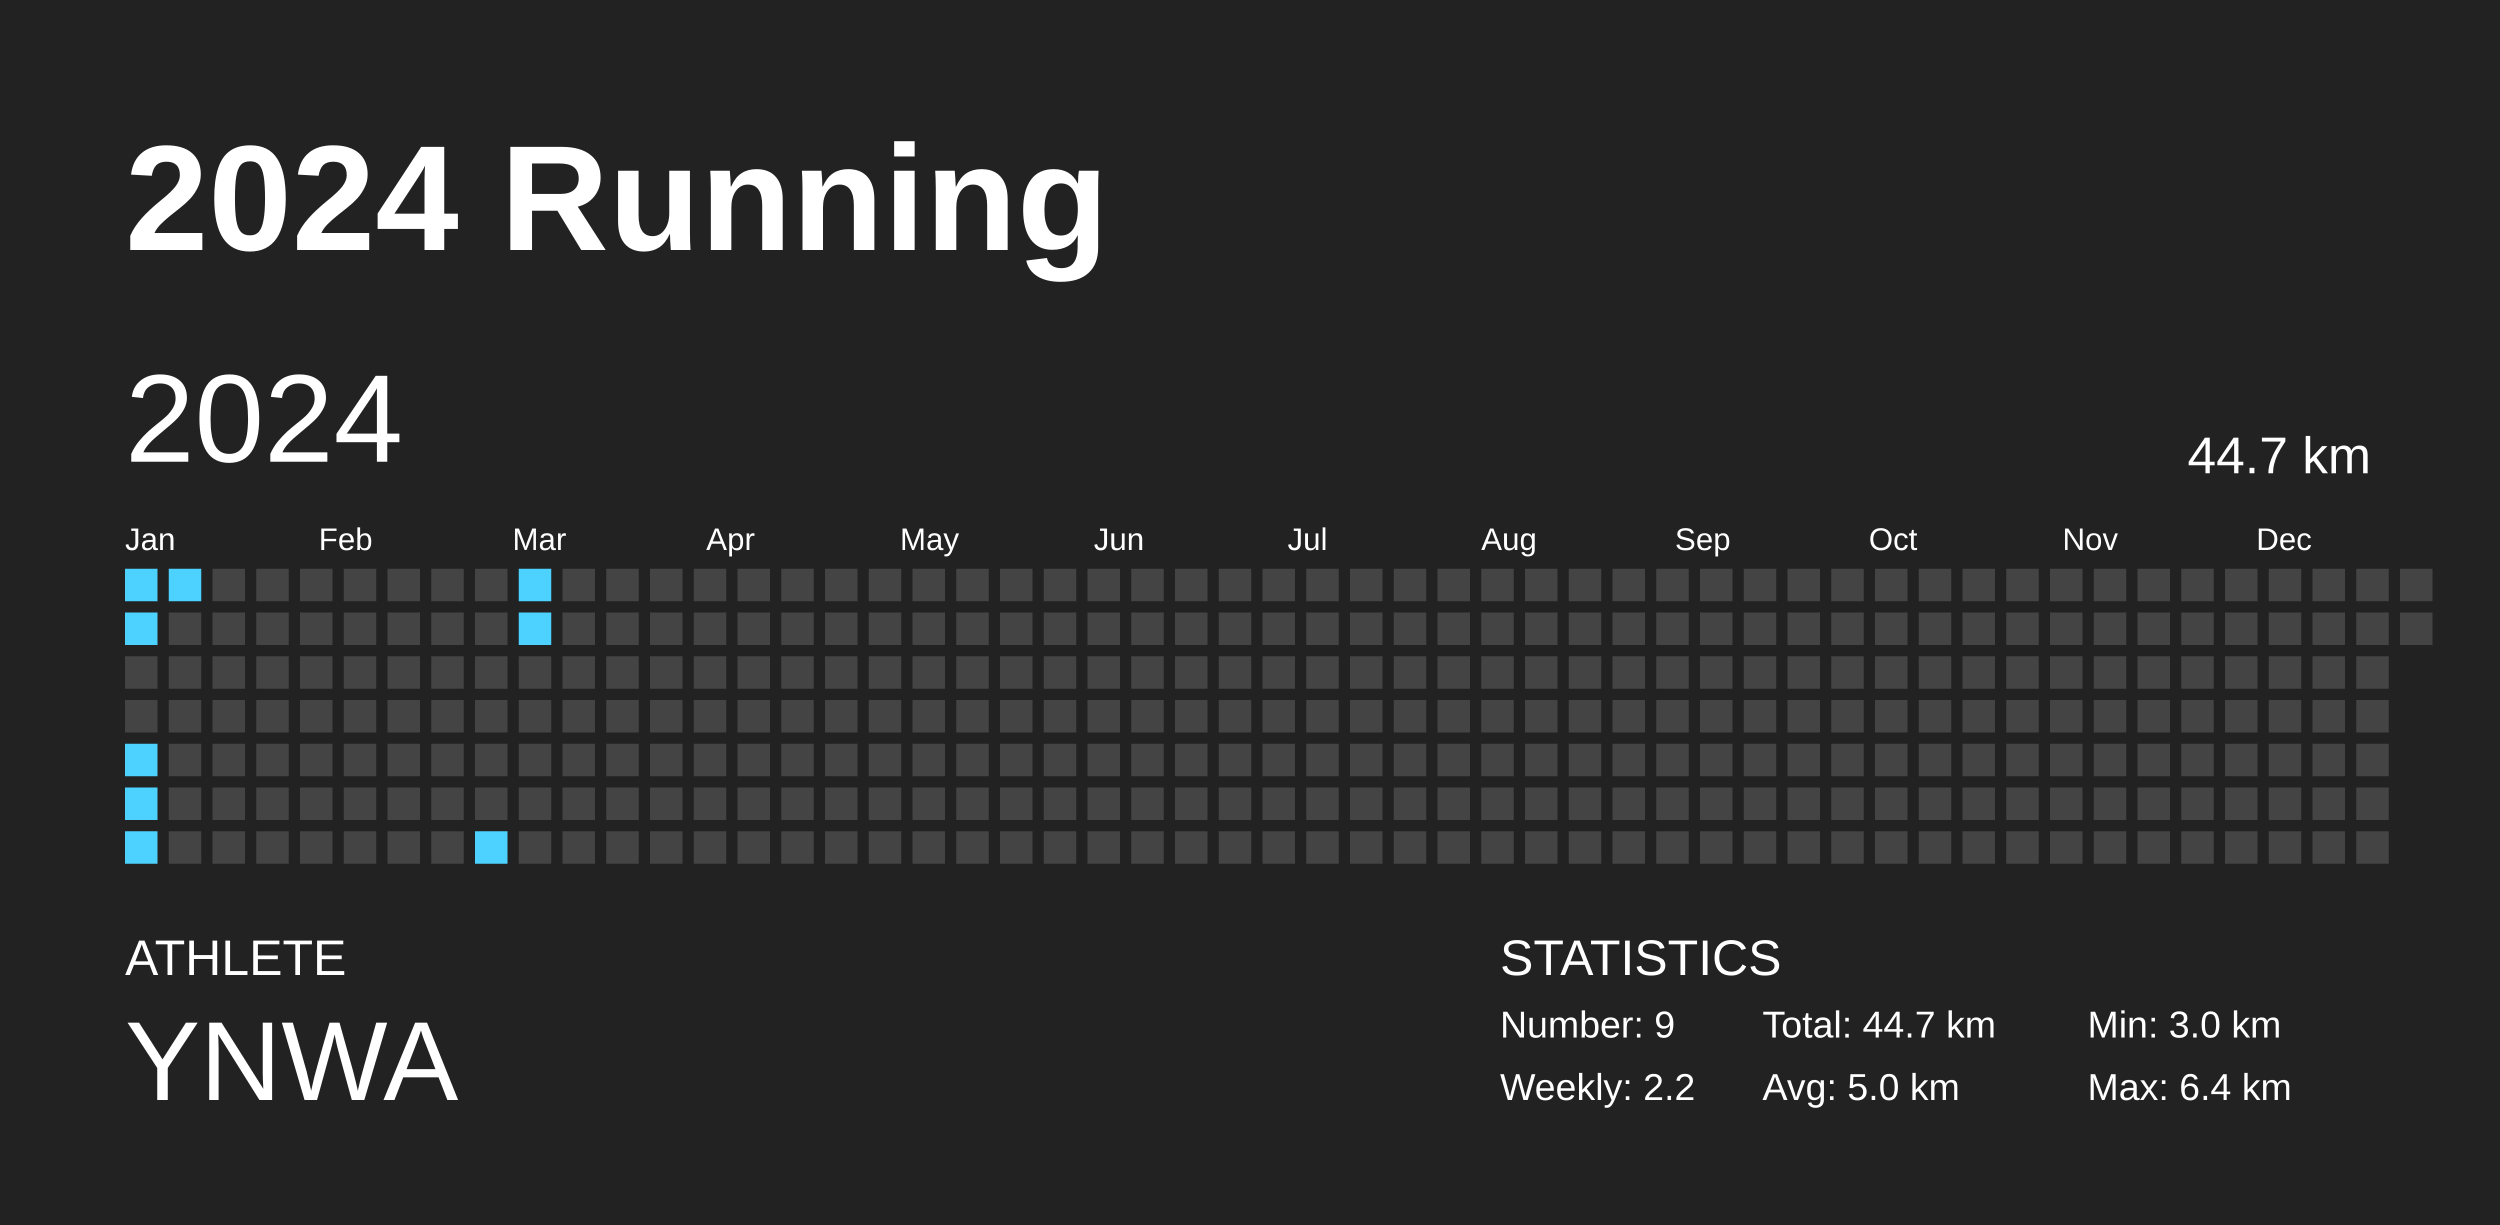
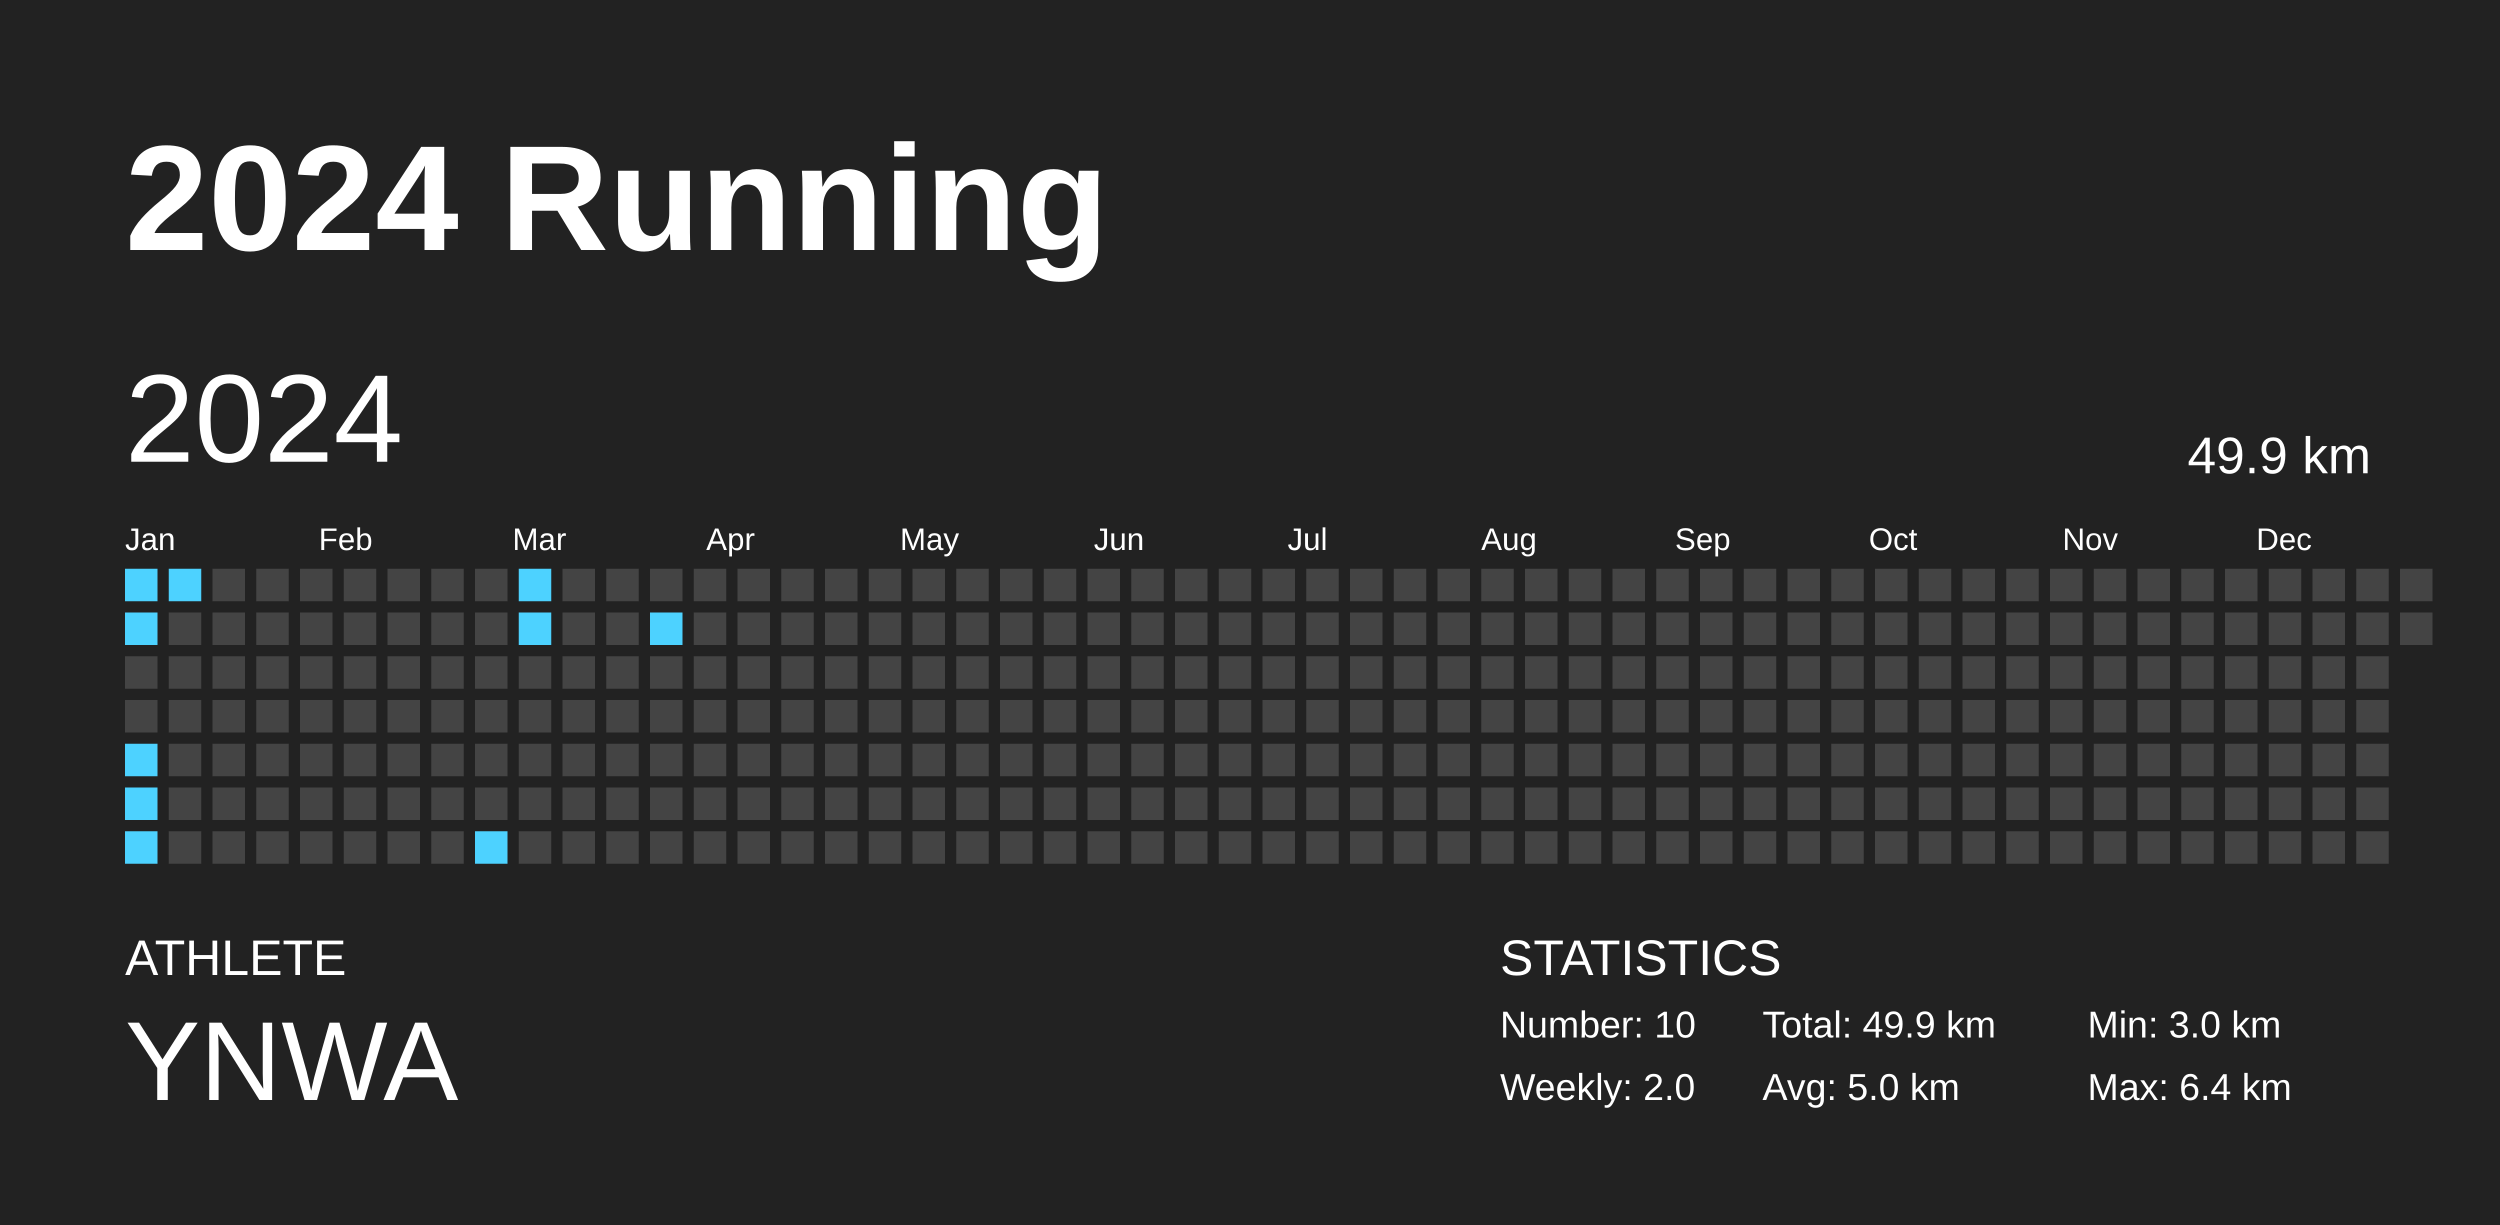
<svg xmlns="http://www.w3.org/2000/svg" baseProfile="full" height="98mm" version="1.1" viewBox="0,0,200,98" width="200mm">
  <defs />
  <rect fill="#222222" height="98" width="200" x="0" y="0" />
  <text fill="#FFFFFF" style="font-size:12px; font-family:Arial; font-weight:bold;" x="10" y="20">2024 Running</text>
  <text fill="#FFFFFF" style="font-size:4px; font-family:Arial" x="10" y="78">ATHLETE</text>
  <text fill="#FFFFFF" style="font-size:9px; font-family:Arial" x="10" y="88">YNWA</text>
  <text fill="#FFFFFF" style="font-size:4px; font-family:Arial" x="120" y="78">STATISTICS</text>
-   <text fill="#FFFFFF" style="font-size:3px; font-family:Arial" x="120" y="83">Number: 9</text>
-   <text fill="#FFFFFF" style="font-size:3px; font-family:Arial" x="120" y="88">Weekly: 2.2</text>
-   <text fill="#FFFFFF" style="font-size:3px; font-family:Arial" x="141" y="83">Total: 44.7 km</text>
+   <text fill="#FFFFFF" style="font-size:3px; font-family:Arial" x="120" y="83">Number: 10</text>
+   <text fill="#FFFFFF" style="font-size:3px; font-family:Arial" x="120" y="88">Weekly: 2.0</text>
+   <text fill="#FFFFFF" style="font-size:3px; font-family:Arial" x="141" y="83">Total: 49.9 km</text>
  <text fill="#FFFFFF" style="font-size:3px; font-family:Arial" x="141" y="88">Avg: 5.0 km</text>
  <text fill="#FFFFFF" style="font-size:3px; font-family:Arial" x="167" y="83">Min: 3.0 km</text>
  <text fill="#FFFFFF" style="font-size:3px; font-family:Arial" x="167" y="88">Max: 6.4 km</text>
  <text dominant-baseline="hanging" fill="#FFFFFF" style="font-size:10.0px; font-family:Arial;" x="10" y="30">2024</text>
-   <text dominant-baseline="hanging" fill="#FFFFFF" style="font-size:4.125px; font-family:Arial;" x="175" y="35">44.7 km</text>
+   <text dominant-baseline="hanging" fill="#FFFFFF" style="font-size:4.125px; font-family:Arial;" x="175" y="35">49.9 km</text>
  <text fill="#FFFFFF" style="font-size:2.5px; font-family:Arial" x="10.0" y="44">Jan</text>
  <text fill="#FFFFFF" style="font-size:2.5px; font-family:Arial" x="25.5" y="44">Feb</text>
  <text fill="#FFFFFF" style="font-size:2.5px; font-family:Arial" x="41.0" y="44">Mar</text>
  <text fill="#FFFFFF" style="font-size:2.5px; font-family:Arial" x="56.5" y="44">Apr</text>
  <text fill="#FFFFFF" style="font-size:2.5px; font-family:Arial" x="72.0" y="44">May</text>
  <text fill="#FFFFFF" style="font-size:2.5px; font-family:Arial" x="87.5" y="44">Jun</text>
  <text fill="#FFFFFF" style="font-size:2.5px; font-family:Arial" x="103.0" y="44">Jul</text>
  <text fill="#FFFFFF" style="font-size:2.5px; font-family:Arial" x="118.5" y="44">Aug</text>
  <text fill="#FFFFFF" style="font-size:2.5px; font-family:Arial" x="134.0" y="44">Sep</text>
  <text fill="#FFFFFF" style="font-size:2.5px; font-family:Arial" x="149.5" y="44">Oct</text>
  <text fill="#FFFFFF" style="font-size:2.5px; font-family:Arial" x="165.0" y="44">Nov</text>
  <text fill="#FFFFFF" style="font-size:2.5px; font-family:Arial" x="180.5" y="44">Dec</text>
  <rect fill="#4dd2ff" height="2.6" width="2.6" x="10.0" y="45.5" />
  <rect fill="#4dd2ff" height="2.6" width="2.6" x="10.0" y="49.0" />
  <rect fill="#444444" height="2.6" width="2.6" x="10.0" y="52.5" />
  <rect fill="#444444" height="2.6" width="2.6" x="10.0" y="56.0" />
  <rect fill="#4dd2ff" height="2.6" width="2.6" x="10.0" y="59.5" />
  <rect fill="#4dd2ff" height="2.6" width="2.6" x="10.0" y="63.0" />
  <rect fill="#4dd2ff" height="2.6" width="2.6" x="10.0" y="66.5" />
  <rect fill="#4dd2ff" height="2.6" width="2.6" x="13.5" y="45.5" />
  <rect fill="#444444" height="2.6" width="2.6" x="13.5" y="49.0" />
  <rect fill="#444444" height="2.6" width="2.6" x="13.5" y="52.5" />
  <rect fill="#444444" height="2.6" width="2.6" x="13.5" y="56.0" />
  <rect fill="#444444" height="2.6" width="2.6" x="13.5" y="59.5" />
  <rect fill="#444444" height="2.6" width="2.6" x="13.5" y="63.0" />
  <rect fill="#444444" height="2.6" width="2.6" x="13.5" y="66.5" />
  <rect fill="#444444" height="2.6" width="2.6" x="17.0" y="45.5" />
  <rect fill="#444444" height="2.6" width="2.6" x="17.0" y="49.0" />
  <rect fill="#444444" height="2.6" width="2.6" x="17.0" y="52.5" />
  <rect fill="#444444" height="2.6" width="2.6" x="17.0" y="56.0" />
  <rect fill="#444444" height="2.6" width="2.6" x="17.0" y="59.5" />
  <rect fill="#444444" height="2.6" width="2.6" x="17.0" y="63.0" />
  <rect fill="#444444" height="2.6" width="2.6" x="17.0" y="66.5" />
  <rect fill="#444444" height="2.6" width="2.6" x="20.5" y="45.5" />
  <rect fill="#444444" height="2.6" width="2.6" x="20.5" y="49.0" />
  <rect fill="#444444" height="2.6" width="2.6" x="20.5" y="52.5" />
  <rect fill="#444444" height="2.6" width="2.6" x="20.5" y="56.0" />
  <rect fill="#444444" height="2.6" width="2.6" x="20.5" y="59.5" />
  <rect fill="#444444" height="2.6" width="2.6" x="20.5" y="63.0" />
  <rect fill="#444444" height="2.6" width="2.6" x="20.5" y="66.5" />
  <rect fill="#444444" height="2.6" width="2.6" x="24.0" y="45.5" />
  <rect fill="#444444" height="2.6" width="2.6" x="24.0" y="49.0" />
  <rect fill="#444444" height="2.6" width="2.6" x="24.0" y="52.5" />
  <rect fill="#444444" height="2.6" width="2.6" x="24.0" y="56.0" />
  <rect fill="#444444" height="2.6" width="2.6" x="24.0" y="59.5" />
  <rect fill="#444444" height="2.6" width="2.6" x="24.0" y="63.0" />
  <rect fill="#444444" height="2.6" width="2.6" x="24.0" y="66.5" />
  <rect fill="#444444" height="2.6" width="2.6" x="27.5" y="45.5" />
  <rect fill="#444444" height="2.6" width="2.6" x="27.5" y="49.0" />
  <rect fill="#444444" height="2.6" width="2.6" x="27.5" y="52.5" />
  <rect fill="#444444" height="2.6" width="2.6" x="27.5" y="56.0" />
  <rect fill="#444444" height="2.6" width="2.6" x="27.5" y="59.5" />
  <rect fill="#444444" height="2.6" width="2.6" x="27.5" y="63.0" />
  <rect fill="#444444" height="2.6" width="2.6" x="27.5" y="66.5" />
  <rect fill="#444444" height="2.6" width="2.6" x="31.0" y="45.5" />
  <rect fill="#444444" height="2.6" width="2.6" x="31.0" y="49.0" />
  <rect fill="#444444" height="2.6" width="2.6" x="31.0" y="52.5" />
  <rect fill="#444444" height="2.6" width="2.6" x="31.0" y="56.0" />
  <rect fill="#444444" height="2.6" width="2.6" x="31.0" y="59.5" />
  <rect fill="#444444" height="2.6" width="2.6" x="31.0" y="63.0" />
  <rect fill="#444444" height="2.6" width="2.6" x="31.0" y="66.5" />
  <rect fill="#444444" height="2.6" width="2.6" x="34.5" y="45.5" />
  <rect fill="#444444" height="2.6" width="2.6" x="34.5" y="49.0" />
  <rect fill="#444444" height="2.6" width="2.6" x="34.5" y="52.5" />
  <rect fill="#444444" height="2.6" width="2.6" x="34.5" y="56.0" />
  <rect fill="#444444" height="2.6" width="2.6" x="34.5" y="59.5" />
  <rect fill="#444444" height="2.6" width="2.6" x="34.5" y="63.0" />
  <rect fill="#444444" height="2.6" width="2.6" x="34.5" y="66.5" />
  <rect fill="#444444" height="2.6" width="2.6" x="38.0" y="45.5" />
  <rect fill="#444444" height="2.6" width="2.6" x="38.0" y="49.0" />
  <rect fill="#444444" height="2.6" width="2.6" x="38.0" y="52.5" />
  <rect fill="#444444" height="2.6" width="2.6" x="38.0" y="56.0" />
  <rect fill="#444444" height="2.6" width="2.6" x="38.0" y="59.5" />
  <rect fill="#444444" height="2.6" width="2.6" x="38.0" y="63.0" />
  <rect fill="#4dd2ff" height="2.6" width="2.6" x="38.0" y="66.5" />
  <rect fill="#4dd2ff" height="2.6" width="2.6" x="41.5" y="45.5" />
  <rect fill="#4dd2ff" height="2.6" width="2.6" x="41.5" y="49.0" />
  <rect fill="#444444" height="2.6" width="2.6" x="41.5" y="52.5" />
  <rect fill="#444444" height="2.6" width="2.6" x="41.5" y="56.0" />
  <rect fill="#444444" height="2.6" width="2.6" x="41.5" y="59.5" />
  <rect fill="#444444" height="2.6" width="2.6" x="41.5" y="63.0" />
  <rect fill="#444444" height="2.6" width="2.6" x="41.5" y="66.5" />
  <rect fill="#444444" height="2.6" width="2.6" x="45.0" y="45.5" />
  <rect fill="#444444" height="2.6" width="2.6" x="45.0" y="49.0" />
  <rect fill="#444444" height="2.6" width="2.6" x="45.0" y="52.5" />
  <rect fill="#444444" height="2.6" width="2.6" x="45.0" y="56.0" />
  <rect fill="#444444" height="2.6" width="2.6" x="45.0" y="59.5" />
  <rect fill="#444444" height="2.6" width="2.6" x="45.0" y="63.0" />
  <rect fill="#444444" height="2.6" width="2.6" x="45.0" y="66.5" />
  <rect fill="#444444" height="2.6" width="2.6" x="48.5" y="45.5" />
  <rect fill="#444444" height="2.6" width="2.6" x="48.5" y="49.0" />
  <rect fill="#444444" height="2.6" width="2.6" x="48.5" y="52.5" />
  <rect fill="#444444" height="2.6" width="2.6" x="48.5" y="56.0" />
  <rect fill="#444444" height="2.6" width="2.6" x="48.5" y="59.5" />
  <rect fill="#444444" height="2.6" width="2.6" x="48.5" y="63.0" />
  <rect fill="#444444" height="2.6" width="2.6" x="48.5" y="66.5" />
  <rect fill="#444444" height="2.6" width="2.6" x="52.0" y="45.5" />
-   <rect fill="#444444" height="2.6" width="2.6" x="52.0" y="49.0" />
+   <rect fill="#4dd2ff" height="2.6" width="2.6" x="52.0" y="49.0" />
  <rect fill="#444444" height="2.6" width="2.6" x="52.0" y="52.5" />
  <rect fill="#444444" height="2.6" width="2.6" x="52.0" y="56.0" />
  <rect fill="#444444" height="2.6" width="2.6" x="52.0" y="59.5" />
  <rect fill="#444444" height="2.6" width="2.6" x="52.0" y="63.0" />
  <rect fill="#444444" height="2.6" width="2.6" x="52.0" y="66.5" />
  <rect fill="#444444" height="2.6" width="2.6" x="55.5" y="45.5" />
  <rect fill="#444444" height="2.6" width="2.6" x="55.5" y="49.0" />
  <rect fill="#444444" height="2.6" width="2.6" x="55.5" y="52.5" />
  <rect fill="#444444" height="2.6" width="2.6" x="55.5" y="56.0" />
  <rect fill="#444444" height="2.6" width="2.6" x="55.5" y="59.5" />
  <rect fill="#444444" height="2.6" width="2.6" x="55.5" y="63.0" />
  <rect fill="#444444" height="2.6" width="2.6" x="55.5" y="66.5" />
  <rect fill="#444444" height="2.6" width="2.6" x="59.0" y="45.5" />
  <rect fill="#444444" height="2.6" width="2.6" x="59.0" y="49.0" />
  <rect fill="#444444" height="2.6" width="2.6" x="59.0" y="52.5" />
  <rect fill="#444444" height="2.6" width="2.6" x="59.0" y="56.0" />
  <rect fill="#444444" height="2.6" width="2.6" x="59.0" y="59.5" />
  <rect fill="#444444" height="2.6" width="2.6" x="59.0" y="63.0" />
  <rect fill="#444444" height="2.6" width="2.6" x="59.0" y="66.5" />
  <rect fill="#444444" height="2.6" width="2.6" x="62.5" y="45.5" />
  <rect fill="#444444" height="2.6" width="2.6" x="62.5" y="49.0" />
  <rect fill="#444444" height="2.6" width="2.6" x="62.5" y="52.5" />
  <rect fill="#444444" height="2.6" width="2.6" x="62.5" y="56.0" />
  <rect fill="#444444" height="2.6" width="2.6" x="62.5" y="59.5" />
  <rect fill="#444444" height="2.6" width="2.6" x="62.5" y="63.0" />
  <rect fill="#444444" height="2.6" width="2.6" x="62.5" y="66.5" />
  <rect fill="#444444" height="2.6" width="2.6" x="66.0" y="45.5" />
  <rect fill="#444444" height="2.6" width="2.6" x="66.0" y="49.0" />
  <rect fill="#444444" height="2.6" width="2.6" x="66.0" y="52.5" />
  <rect fill="#444444" height="2.6" width="2.6" x="66.0" y="56.0" />
  <rect fill="#444444" height="2.6" width="2.6" x="66.0" y="59.5" />
  <rect fill="#444444" height="2.6" width="2.6" x="66.0" y="63.0" />
  <rect fill="#444444" height="2.6" width="2.6" x="66.0" y="66.5" />
  <rect fill="#444444" height="2.6" width="2.6" x="69.5" y="45.5" />
  <rect fill="#444444" height="2.6" width="2.6" x="69.5" y="49.0" />
  <rect fill="#444444" height="2.6" width="2.6" x="69.5" y="52.5" />
  <rect fill="#444444" height="2.6" width="2.6" x="69.5" y="56.0" />
  <rect fill="#444444" height="2.6" width="2.6" x="69.5" y="59.5" />
  <rect fill="#444444" height="2.6" width="2.6" x="69.5" y="63.0" />
  <rect fill="#444444" height="2.6" width="2.6" x="69.5" y="66.5" />
  <rect fill="#444444" height="2.6" width="2.6" x="73.0" y="45.5" />
  <rect fill="#444444" height="2.6" width="2.6" x="73.0" y="49.0" />
  <rect fill="#444444" height="2.6" width="2.6" x="73.0" y="52.5" />
  <rect fill="#444444" height="2.6" width="2.6" x="73.0" y="56.0" />
  <rect fill="#444444" height="2.6" width="2.6" x="73.0" y="59.5" />
  <rect fill="#444444" height="2.6" width="2.6" x="73.0" y="63.0" />
  <rect fill="#444444" height="2.6" width="2.6" x="73.0" y="66.5" />
  <rect fill="#444444" height="2.6" width="2.6" x="76.5" y="45.5" />
  <rect fill="#444444" height="2.6" width="2.6" x="76.5" y="49.0" />
  <rect fill="#444444" height="2.6" width="2.6" x="76.5" y="52.5" />
  <rect fill="#444444" height="2.6" width="2.6" x="76.5" y="56.0" />
  <rect fill="#444444" height="2.6" width="2.6" x="76.5" y="59.5" />
  <rect fill="#444444" height="2.6" width="2.6" x="76.5" y="63.0" />
  <rect fill="#444444" height="2.6" width="2.6" x="76.5" y="66.5" />
  <rect fill="#444444" height="2.6" width="2.6" x="80.0" y="45.5" />
  <rect fill="#444444" height="2.6" width="2.6" x="80.0" y="49.0" />
  <rect fill="#444444" height="2.6" width="2.6" x="80.0" y="52.5" />
  <rect fill="#444444" height="2.6" width="2.6" x="80.0" y="56.0" />
  <rect fill="#444444" height="2.6" width="2.6" x="80.0" y="59.5" />
  <rect fill="#444444" height="2.6" width="2.6" x="80.0" y="63.0" />
  <rect fill="#444444" height="2.6" width="2.6" x="80.0" y="66.5" />
  <rect fill="#444444" height="2.6" width="2.6" x="83.5" y="45.5" />
  <rect fill="#444444" height="2.6" width="2.6" x="83.5" y="49.0" />
  <rect fill="#444444" height="2.6" width="2.6" x="83.5" y="52.5" />
  <rect fill="#444444" height="2.6" width="2.6" x="83.5" y="56.0" />
  <rect fill="#444444" height="2.6" width="2.6" x="83.5" y="59.5" />
  <rect fill="#444444" height="2.6" width="2.6" x="83.5" y="63.0" />
  <rect fill="#444444" height="2.6" width="2.6" x="83.5" y="66.5" />
  <rect fill="#444444" height="2.6" width="2.6" x="87.0" y="45.5" />
  <rect fill="#444444" height="2.6" width="2.6" x="87.0" y="49.0" />
  <rect fill="#444444" height="2.6" width="2.6" x="87.0" y="52.5" />
  <rect fill="#444444" height="2.6" width="2.6" x="87.0" y="56.0" />
  <rect fill="#444444" height="2.6" width="2.6" x="87.0" y="59.5" />
  <rect fill="#444444" height="2.6" width="2.6" x="87.0" y="63.0" />
  <rect fill="#444444" height="2.6" width="2.6" x="87.0" y="66.5" />
  <rect fill="#444444" height="2.6" width="2.6" x="90.5" y="45.5" />
  <rect fill="#444444" height="2.6" width="2.6" x="90.5" y="49.0" />
  <rect fill="#444444" height="2.6" width="2.6" x="90.5" y="52.5" />
  <rect fill="#444444" height="2.6" width="2.6" x="90.5" y="56.0" />
  <rect fill="#444444" height="2.6" width="2.6" x="90.5" y="59.5" />
  <rect fill="#444444" height="2.6" width="2.6" x="90.5" y="63.0" />
  <rect fill="#444444" height="2.6" width="2.6" x="90.5" y="66.5" />
  <rect fill="#444444" height="2.6" width="2.6" x="94.0" y="45.5" />
  <rect fill="#444444" height="2.6" width="2.6" x="94.0" y="49.0" />
  <rect fill="#444444" height="2.6" width="2.6" x="94.0" y="52.5" />
  <rect fill="#444444" height="2.6" width="2.6" x="94.0" y="56.0" />
  <rect fill="#444444" height="2.6" width="2.6" x="94.0" y="59.5" />
  <rect fill="#444444" height="2.6" width="2.6" x="94.0" y="63.0" />
  <rect fill="#444444" height="2.6" width="2.6" x="94.0" y="66.5" />
  <rect fill="#444444" height="2.6" width="2.6" x="97.5" y="45.5" />
  <rect fill="#444444" height="2.6" width="2.6" x="97.5" y="49.0" />
  <rect fill="#444444" height="2.6" width="2.6" x="97.5" y="52.5" />
  <rect fill="#444444" height="2.6" width="2.6" x="97.5" y="56.0" />
  <rect fill="#444444" height="2.6" width="2.6" x="97.5" y="59.5" />
  <rect fill="#444444" height="2.6" width="2.6" x="97.5" y="63.0" />
  <rect fill="#444444" height="2.6" width="2.6" x="97.5" y="66.5" />
  <rect fill="#444444" height="2.6" width="2.6" x="101.0" y="45.5" />
  <rect fill="#444444" height="2.6" width="2.6" x="101.0" y="49.0" />
  <rect fill="#444444" height="2.6" width="2.6" x="101.0" y="52.5" />
  <rect fill="#444444" height="2.6" width="2.6" x="101.0" y="56.0" />
  <rect fill="#444444" height="2.6" width="2.6" x="101.0" y="59.5" />
  <rect fill="#444444" height="2.6" width="2.6" x="101.0" y="63.0" />
  <rect fill="#444444" height="2.6" width="2.6" x="101.0" y="66.5" />
  <rect fill="#444444" height="2.6" width="2.6" x="104.5" y="45.5" />
  <rect fill="#444444" height="2.6" width="2.6" x="104.5" y="49.0" />
  <rect fill="#444444" height="2.6" width="2.6" x="104.5" y="52.5" />
  <rect fill="#444444" height="2.6" width="2.6" x="104.5" y="56.0" />
  <rect fill="#444444" height="2.6" width="2.6" x="104.5" y="59.5" />
  <rect fill="#444444" height="2.6" width="2.6" x="104.5" y="63.0" />
  <rect fill="#444444" height="2.6" width="2.6" x="104.5" y="66.5" />
  <rect fill="#444444" height="2.6" width="2.6" x="108.0" y="45.5" />
  <rect fill="#444444" height="2.6" width="2.6" x="108.0" y="49.0" />
  <rect fill="#444444" height="2.6" width="2.6" x="108.0" y="52.5" />
  <rect fill="#444444" height="2.6" width="2.6" x="108.0" y="56.0" />
  <rect fill="#444444" height="2.6" width="2.6" x="108.0" y="59.5" />
  <rect fill="#444444" height="2.6" width="2.6" x="108.0" y="63.0" />
  <rect fill="#444444" height="2.6" width="2.6" x="108.0" y="66.5" />
  <rect fill="#444444" height="2.6" width="2.6" x="111.5" y="45.5" />
  <rect fill="#444444" height="2.6" width="2.6" x="111.5" y="49.0" />
  <rect fill="#444444" height="2.6" width="2.6" x="111.5" y="52.5" />
  <rect fill="#444444" height="2.6" width="2.6" x="111.5" y="56.0" />
  <rect fill="#444444" height="2.6" width="2.6" x="111.5" y="59.5" />
  <rect fill="#444444" height="2.6" width="2.6" x="111.5" y="63.0" />
  <rect fill="#444444" height="2.6" width="2.6" x="111.5" y="66.5" />
  <rect fill="#444444" height="2.6" width="2.6" x="115.0" y="45.5" />
  <rect fill="#444444" height="2.6" width="2.6" x="115.0" y="49.0" />
  <rect fill="#444444" height="2.6" width="2.6" x="115.0" y="52.5" />
  <rect fill="#444444" height="2.6" width="2.6" x="115.0" y="56.0" />
  <rect fill="#444444" height="2.6" width="2.6" x="115.0" y="59.5" />
  <rect fill="#444444" height="2.6" width="2.6" x="115.0" y="63.0" />
  <rect fill="#444444" height="2.6" width="2.6" x="115.0" y="66.5" />
  <rect fill="#444444" height="2.6" width="2.6" x="118.5" y="45.5" />
  <rect fill="#444444" height="2.6" width="2.6" x="118.5" y="49.0" />
  <rect fill="#444444" height="2.6" width="2.6" x="118.5" y="52.5" />
  <rect fill="#444444" height="2.6" width="2.6" x="118.5" y="56.0" />
  <rect fill="#444444" height="2.6" width="2.6" x="118.5" y="59.5" />
  <rect fill="#444444" height="2.6" width="2.6" x="118.5" y="63.0" />
  <rect fill="#444444" height="2.6" width="2.6" x="118.5" y="66.5" />
  <rect fill="#444444" height="2.6" width="2.6" x="122.0" y="45.5" />
  <rect fill="#444444" height="2.6" width="2.6" x="122.0" y="49.0" />
  <rect fill="#444444" height="2.6" width="2.6" x="122.0" y="52.5" />
  <rect fill="#444444" height="2.6" width="2.6" x="122.0" y="56.0" />
  <rect fill="#444444" height="2.6" width="2.6" x="122.0" y="59.5" />
  <rect fill="#444444" height="2.6" width="2.6" x="122.0" y="63.0" />
  <rect fill="#444444" height="2.6" width="2.6" x="122.0" y="66.5" />
  <rect fill="#444444" height="2.6" width="2.6" x="125.5" y="45.5" />
  <rect fill="#444444" height="2.6" width="2.6" x="125.5" y="49.0" />
  <rect fill="#444444" height="2.6" width="2.6" x="125.5" y="52.5" />
  <rect fill="#444444" height="2.6" width="2.6" x="125.5" y="56.0" />
  <rect fill="#444444" height="2.6" width="2.6" x="125.5" y="59.5" />
  <rect fill="#444444" height="2.6" width="2.6" x="125.5" y="63.0" />
  <rect fill="#444444" height="2.6" width="2.6" x="125.5" y="66.5" />
  <rect fill="#444444" height="2.6" width="2.6" x="129.0" y="45.5" />
  <rect fill="#444444" height="2.6" width="2.6" x="129.0" y="49.0" />
  <rect fill="#444444" height="2.6" width="2.6" x="129.0" y="52.5" />
  <rect fill="#444444" height="2.6" width="2.6" x="129.0" y="56.0" />
  <rect fill="#444444" height="2.6" width="2.6" x="129.0" y="59.5" />
  <rect fill="#444444" height="2.6" width="2.6" x="129.0" y="63.0" />
  <rect fill="#444444" height="2.6" width="2.6" x="129.0" y="66.5" />
  <rect fill="#444444" height="2.6" width="2.6" x="132.5" y="45.5" />
  <rect fill="#444444" height="2.6" width="2.6" x="132.5" y="49.0" />
  <rect fill="#444444" height="2.6" width="2.6" x="132.5" y="52.5" />
  <rect fill="#444444" height="2.6" width="2.6" x="132.5" y="56.0" />
  <rect fill="#444444" height="2.6" width="2.6" x="132.5" y="59.5" />
  <rect fill="#444444" height="2.6" width="2.6" x="132.5" y="63.0" />
  <rect fill="#444444" height="2.6" width="2.6" x="132.5" y="66.5" />
  <rect fill="#444444" height="2.6" width="2.6" x="136.0" y="45.5" />
  <rect fill="#444444" height="2.6" width="2.6" x="136.0" y="49.0" />
  <rect fill="#444444" height="2.6" width="2.6" x="136.0" y="52.5" />
  <rect fill="#444444" height="2.6" width="2.6" x="136.0" y="56.0" />
  <rect fill="#444444" height="2.6" width="2.6" x="136.0" y="59.5" />
  <rect fill="#444444" height="2.6" width="2.6" x="136.0" y="63.0" />
  <rect fill="#444444" height="2.6" width="2.6" x="136.0" y="66.5" />
  <rect fill="#444444" height="2.6" width="2.6" x="139.5" y="45.5" />
  <rect fill="#444444" height="2.6" width="2.6" x="139.5" y="49.0" />
  <rect fill="#444444" height="2.6" width="2.6" x="139.5" y="52.5" />
  <rect fill="#444444" height="2.6" width="2.6" x="139.5" y="56.0" />
  <rect fill="#444444" height="2.6" width="2.6" x="139.5" y="59.5" />
  <rect fill="#444444" height="2.6" width="2.6" x="139.5" y="63.0" />
  <rect fill="#444444" height="2.6" width="2.6" x="139.5" y="66.5" />
  <rect fill="#444444" height="2.6" width="2.6" x="143.0" y="45.5" />
  <rect fill="#444444" height="2.6" width="2.6" x="143.0" y="49.0" />
  <rect fill="#444444" height="2.6" width="2.6" x="143.0" y="52.5" />
  <rect fill="#444444" height="2.6" width="2.6" x="143.0" y="56.0" />
  <rect fill="#444444" height="2.6" width="2.6" x="143.0" y="59.5" />
  <rect fill="#444444" height="2.6" width="2.6" x="143.0" y="63.0" />
  <rect fill="#444444" height="2.6" width="2.6" x="143.0" y="66.5" />
  <rect fill="#444444" height="2.6" width="2.6" x="146.5" y="45.5" />
  <rect fill="#444444" height="2.6" width="2.6" x="146.5" y="49.0" />
  <rect fill="#444444" height="2.6" width="2.6" x="146.5" y="52.5" />
  <rect fill="#444444" height="2.6" width="2.6" x="146.5" y="56.0" />
  <rect fill="#444444" height="2.6" width="2.6" x="146.5" y="59.5" />
  <rect fill="#444444" height="2.6" width="2.6" x="146.5" y="63.0" />
  <rect fill="#444444" height="2.6" width="2.6" x="146.5" y="66.5" />
  <rect fill="#444444" height="2.6" width="2.6" x="150.0" y="45.5" />
  <rect fill="#444444" height="2.6" width="2.6" x="150.0" y="49.0" />
  <rect fill="#444444" height="2.6" width="2.6" x="150.0" y="52.5" />
  <rect fill="#444444" height="2.6" width="2.6" x="150.0" y="56.0" />
  <rect fill="#444444" height="2.6" width="2.6" x="150.0" y="59.5" />
  <rect fill="#444444" height="2.6" width="2.6" x="150.0" y="63.0" />
  <rect fill="#444444" height="2.6" width="2.6" x="150.0" y="66.5" />
  <rect fill="#444444" height="2.6" width="2.6" x="153.5" y="45.5" />
  <rect fill="#444444" height="2.6" width="2.6" x="153.5" y="49.0" />
  <rect fill="#444444" height="2.6" width="2.6" x="153.5" y="52.5" />
  <rect fill="#444444" height="2.6" width="2.6" x="153.5" y="56.0" />
  <rect fill="#444444" height="2.6" width="2.6" x="153.5" y="59.5" />
  <rect fill="#444444" height="2.6" width="2.6" x="153.5" y="63.0" />
  <rect fill="#444444" height="2.6" width="2.6" x="153.5" y="66.5" />
  <rect fill="#444444" height="2.6" width="2.6" x="157.0" y="45.5" />
  <rect fill="#444444" height="2.6" width="2.6" x="157.0" y="49.0" />
  <rect fill="#444444" height="2.6" width="2.6" x="157.0" y="52.5" />
  <rect fill="#444444" height="2.6" width="2.6" x="157.0" y="56.0" />
  <rect fill="#444444" height="2.6" width="2.6" x="157.0" y="59.5" />
  <rect fill="#444444" height="2.6" width="2.6" x="157.0" y="63.0" />
  <rect fill="#444444" height="2.6" width="2.6" x="157.0" y="66.5" />
  <rect fill="#444444" height="2.6" width="2.6" x="160.5" y="45.5" />
  <rect fill="#444444" height="2.6" width="2.6" x="160.5" y="49.0" />
  <rect fill="#444444" height="2.6" width="2.6" x="160.5" y="52.5" />
  <rect fill="#444444" height="2.6" width="2.6" x="160.5" y="56.0" />
  <rect fill="#444444" height="2.6" width="2.6" x="160.5" y="59.5" />
  <rect fill="#444444" height="2.6" width="2.6" x="160.5" y="63.0" />
  <rect fill="#444444" height="2.6" width="2.6" x="160.5" y="66.5" />
  <rect fill="#444444" height="2.6" width="2.6" x="164.0" y="45.5" />
  <rect fill="#444444" height="2.6" width="2.6" x="164.0" y="49.0" />
  <rect fill="#444444" height="2.6" width="2.6" x="164.0" y="52.5" />
  <rect fill="#444444" height="2.6" width="2.6" x="164.0" y="56.0" />
  <rect fill="#444444" height="2.6" width="2.6" x="164.0" y="59.5" />
  <rect fill="#444444" height="2.6" width="2.6" x="164.0" y="63.0" />
  <rect fill="#444444" height="2.6" width="2.6" x="164.0" y="66.5" />
  <rect fill="#444444" height="2.6" width="2.6" x="167.5" y="45.5" />
  <rect fill="#444444" height="2.6" width="2.6" x="167.5" y="49.0" />
  <rect fill="#444444" height="2.6" width="2.6" x="167.5" y="52.5" />
  <rect fill="#444444" height="2.6" width="2.6" x="167.5" y="56.0" />
  <rect fill="#444444" height="2.6" width="2.6" x="167.5" y="59.5" />
  <rect fill="#444444" height="2.6" width="2.6" x="167.5" y="63.0" />
  <rect fill="#444444" height="2.6" width="2.6" x="167.5" y="66.5" />
  <rect fill="#444444" height="2.6" width="2.6" x="171.0" y="45.5" />
  <rect fill="#444444" height="2.6" width="2.6" x="171.0" y="49.0" />
  <rect fill="#444444" height="2.6" width="2.6" x="171.0" y="52.5" />
  <rect fill="#444444" height="2.6" width="2.6" x="171.0" y="56.0" />
  <rect fill="#444444" height="2.6" width="2.6" x="171.0" y="59.5" />
  <rect fill="#444444" height="2.6" width="2.6" x="171.0" y="63.0" />
  <rect fill="#444444" height="2.6" width="2.6" x="171.0" y="66.5" />
  <rect fill="#444444" height="2.6" width="2.6" x="174.5" y="45.5" />
  <rect fill="#444444" height="2.6" width="2.6" x="174.5" y="49.0" />
  <rect fill="#444444" height="2.6" width="2.6" x="174.5" y="52.5" />
  <rect fill="#444444" height="2.6" width="2.6" x="174.5" y="56.0" />
  <rect fill="#444444" height="2.6" width="2.6" x="174.5" y="59.5" />
  <rect fill="#444444" height="2.6" width="2.6" x="174.5" y="63.0" />
  <rect fill="#444444" height="2.6" width="2.6" x="174.5" y="66.5" />
  <rect fill="#444444" height="2.6" width="2.6" x="178.0" y="45.5" />
  <rect fill="#444444" height="2.6" width="2.6" x="178.0" y="49.0" />
  <rect fill="#444444" height="2.6" width="2.6" x="178.0" y="52.5" />
  <rect fill="#444444" height="2.6" width="2.6" x="178.0" y="56.0" />
  <rect fill="#444444" height="2.6" width="2.6" x="178.0" y="59.5" />
  <rect fill="#444444" height="2.6" width="2.6" x="178.0" y="63.0" />
  <rect fill="#444444" height="2.6" width="2.6" x="178.0" y="66.5" />
  <rect fill="#444444" height="2.6" width="2.6" x="181.5" y="45.5" />
  <rect fill="#444444" height="2.6" width="2.6" x="181.5" y="49.0" />
  <rect fill="#444444" height="2.6" width="2.6" x="181.5" y="52.5" />
  <rect fill="#444444" height="2.6" width="2.6" x="181.5" y="56.0" />
  <rect fill="#444444" height="2.6" width="2.6" x="181.5" y="59.5" />
  <rect fill="#444444" height="2.6" width="2.6" x="181.5" y="63.0" />
  <rect fill="#444444" height="2.6" width="2.6" x="181.5" y="66.5" />
  <rect fill="#444444" height="2.6" width="2.6" x="185.0" y="45.5" />
  <rect fill="#444444" height="2.6" width="2.6" x="185.0" y="49.0" />
  <rect fill="#444444" height="2.6" width="2.6" x="185.0" y="52.5" />
  <rect fill="#444444" height="2.6" width="2.6" x="185.0" y="56.0" />
  <rect fill="#444444" height="2.6" width="2.6" x="185.0" y="59.5" />
  <rect fill="#444444" height="2.6" width="2.6" x="185.0" y="63.0" />
  <rect fill="#444444" height="2.6" width="2.6" x="185.0" y="66.5" />
  <rect fill="#444444" height="2.6" width="2.6" x="188.5" y="45.5" />
  <rect fill="#444444" height="2.6" width="2.6" x="188.5" y="49.0" />
  <rect fill="#444444" height="2.6" width="2.6" x="188.5" y="52.5" />
  <rect fill="#444444" height="2.6" width="2.6" x="188.5" y="56.0" />
  <rect fill="#444444" height="2.6" width="2.6" x="188.5" y="59.5" />
  <rect fill="#444444" height="2.6" width="2.6" x="188.5" y="63.0" />
  <rect fill="#444444" height="2.6" width="2.6" x="188.5" y="66.5" />
  <rect fill="#444444" height="2.6" width="2.6" x="192.0" y="45.5" />
  <rect fill="#444444" height="2.6" width="2.6" x="192.0" y="49.0" />
</svg>
